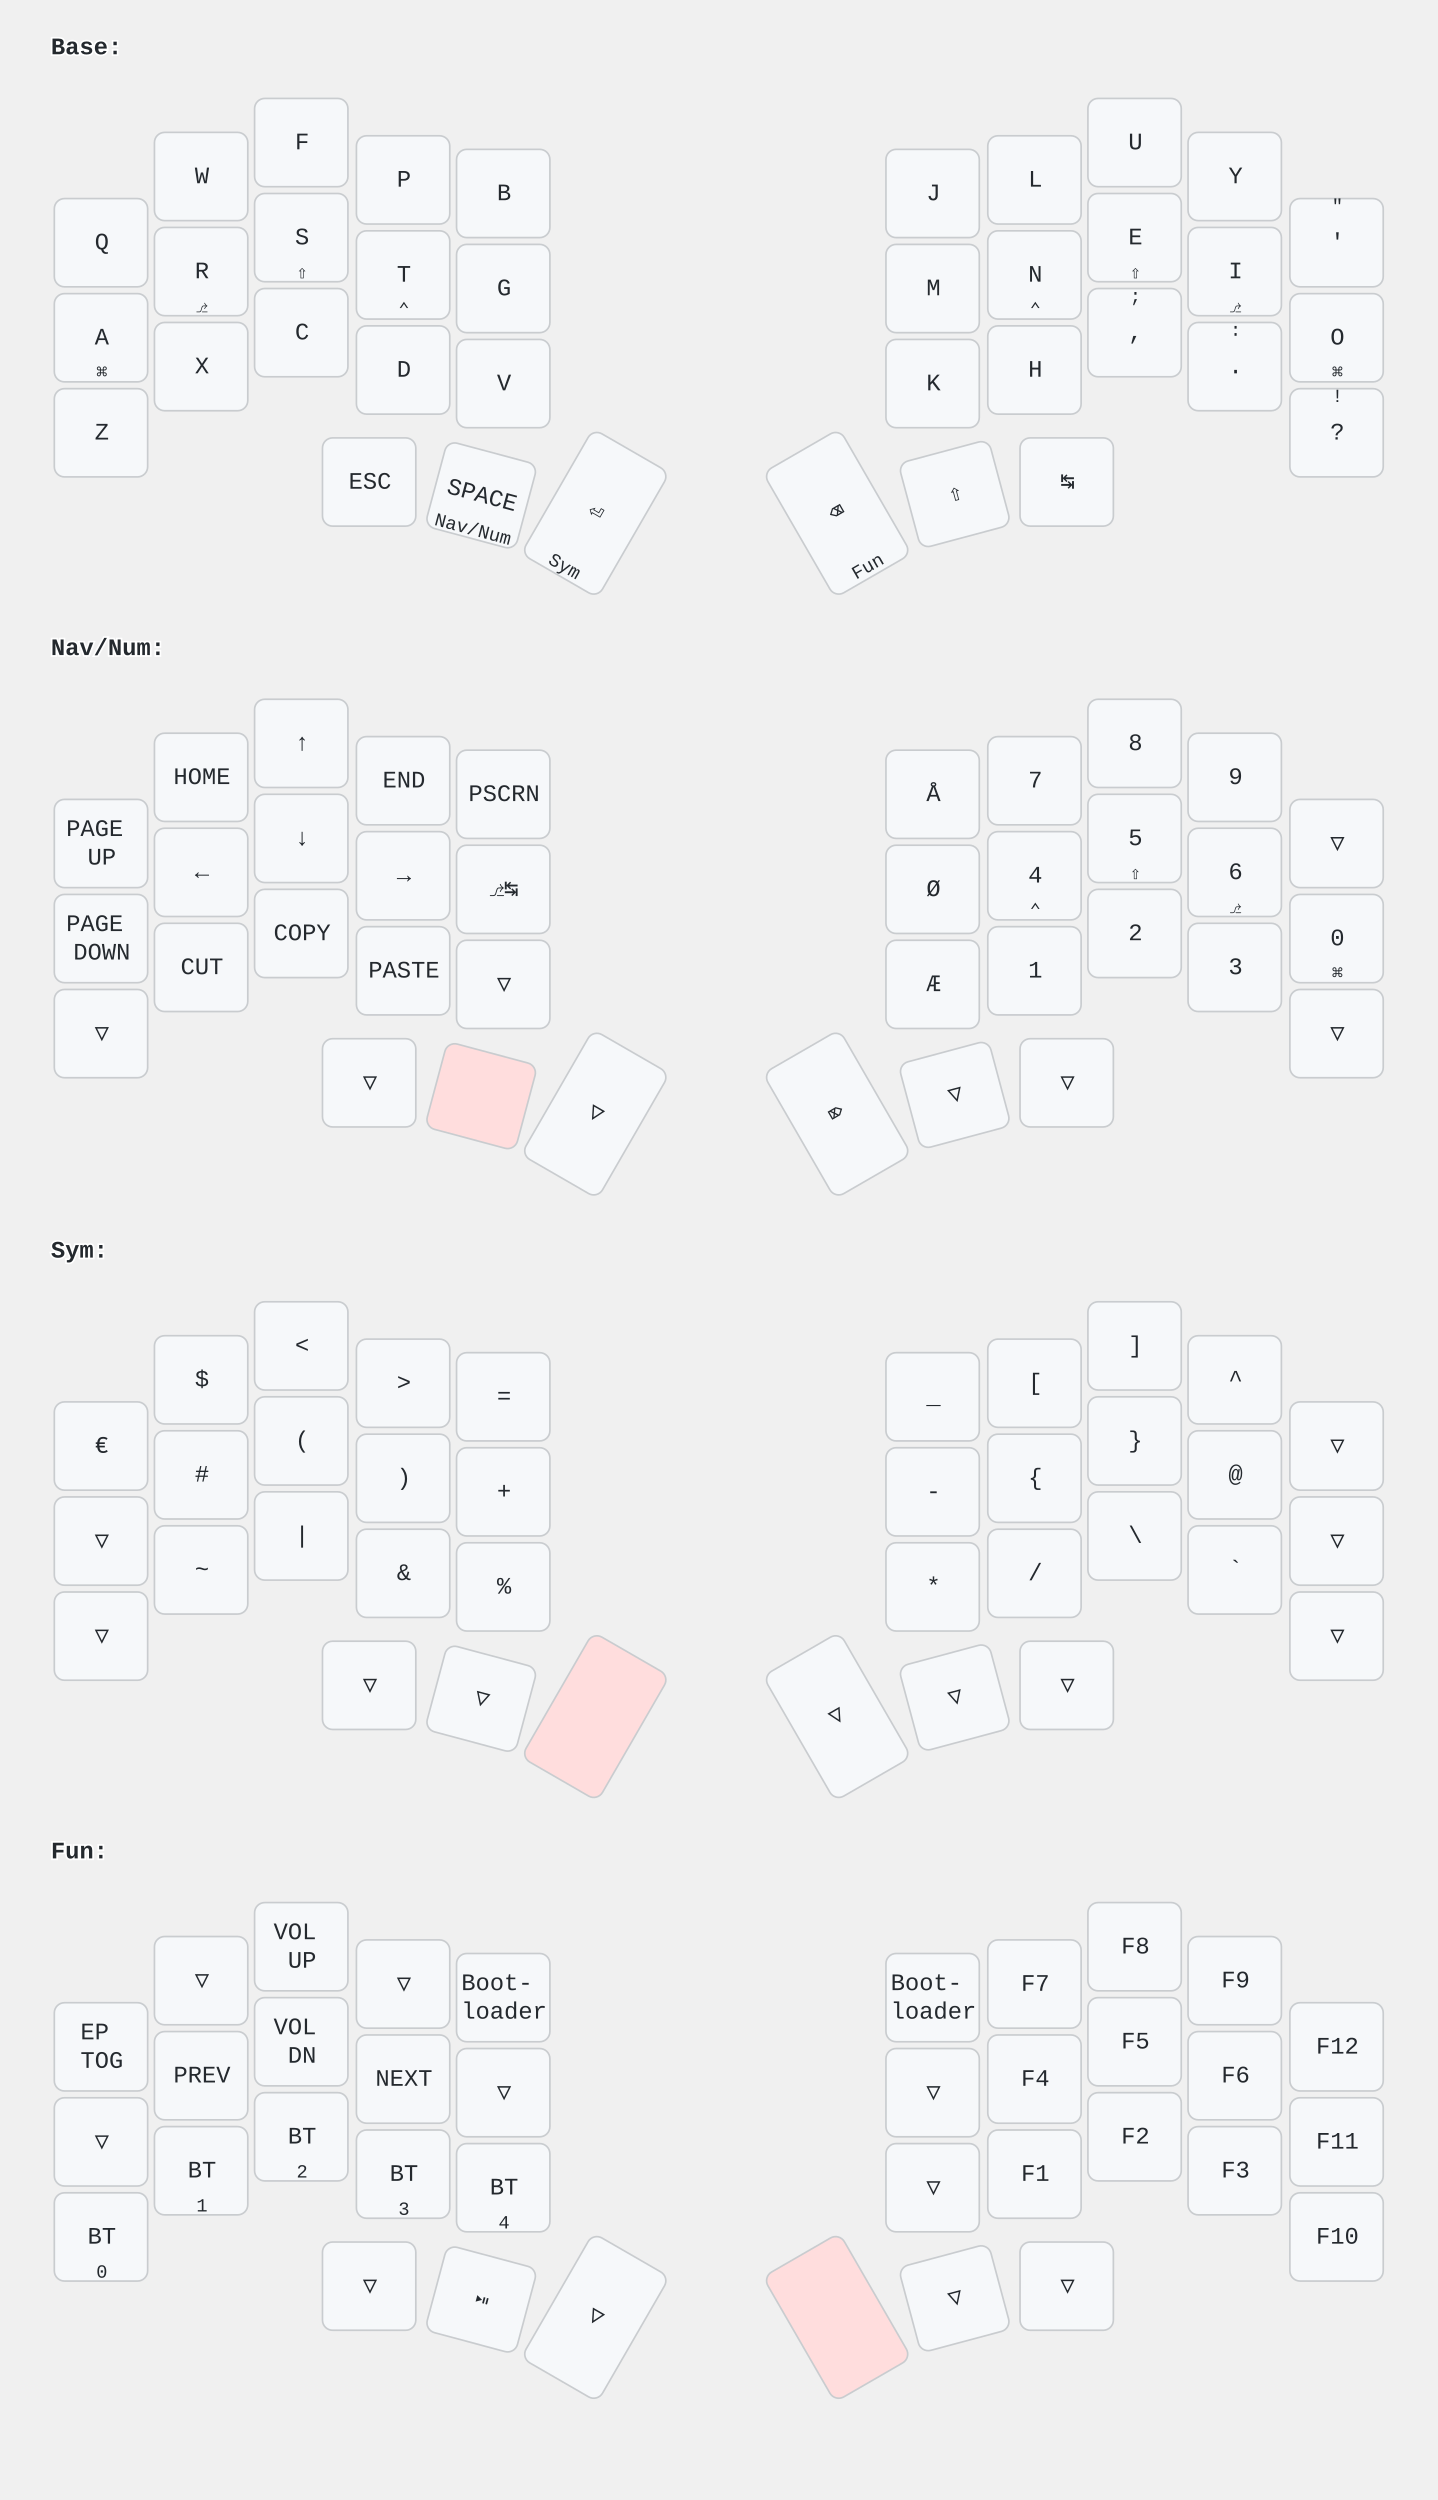
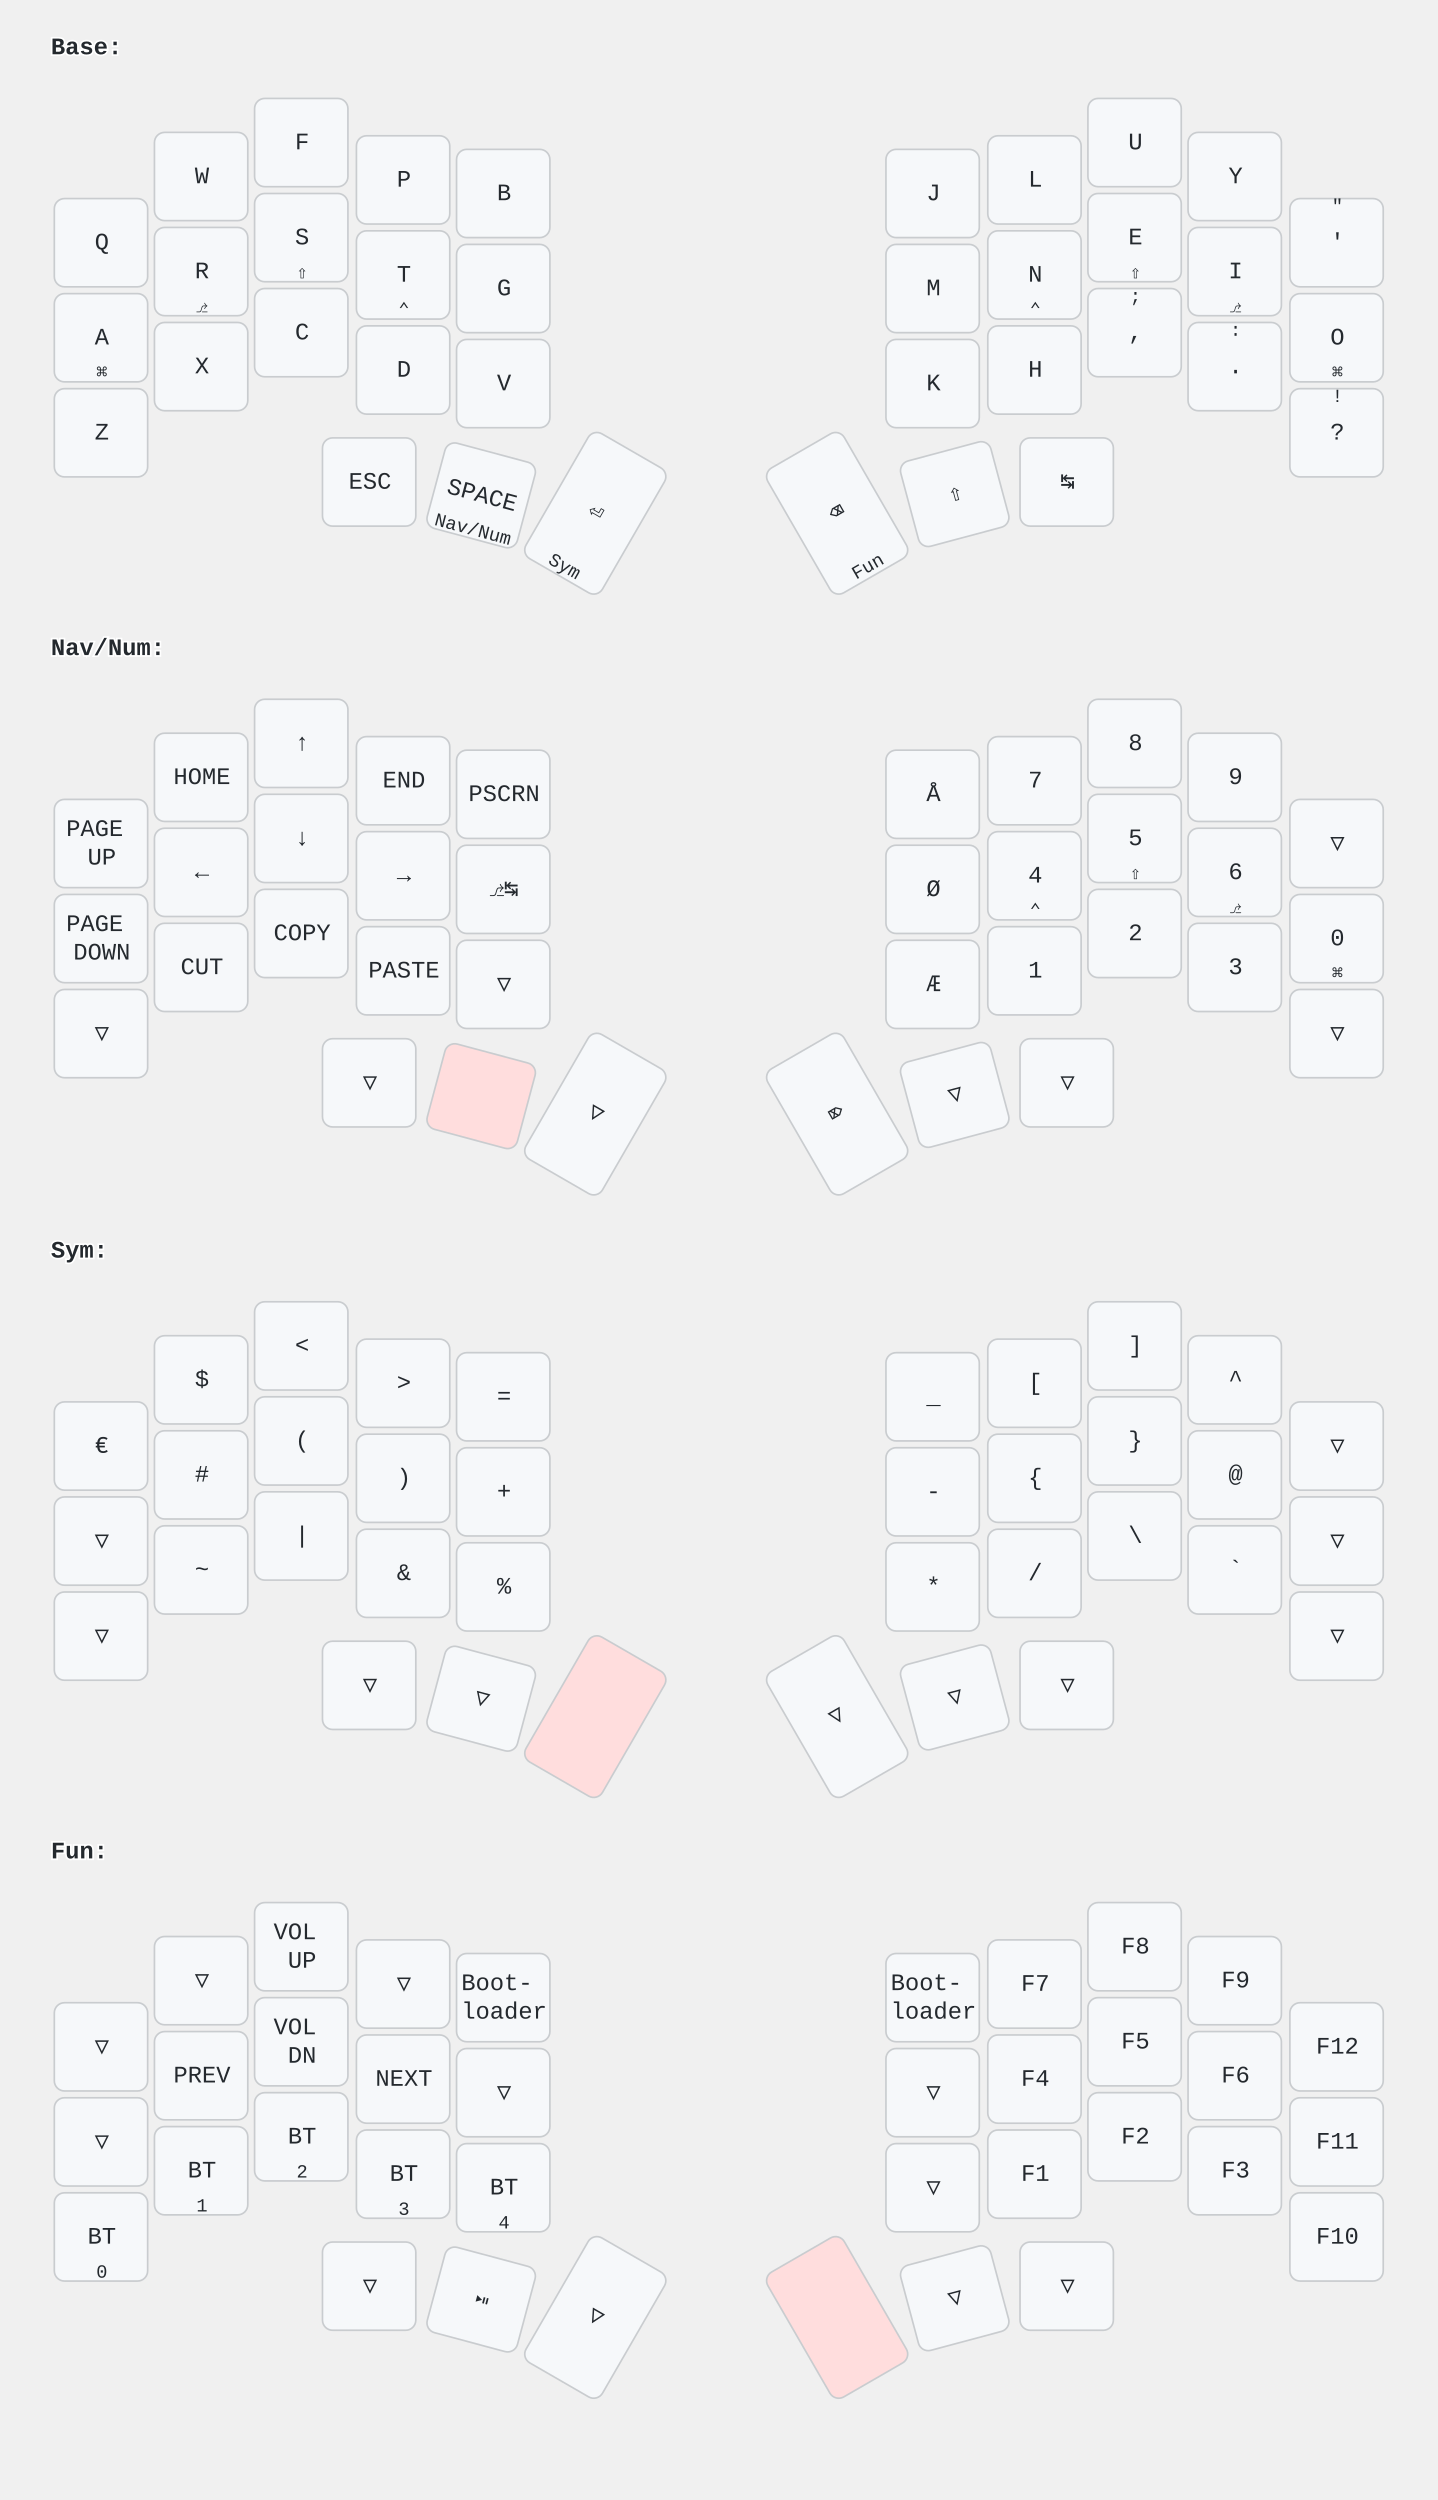
<svg xmlns="http://www.w3.org/2000/svg" width="847" height="1473" viewBox="0 0 847 1473" class="keymap">
  <style>/* font and background color specifications */
svg {
    font-family: SFMono-Regular,Consolas,Liberation Mono,Menlo,monospace;
    font-size: 14px;
    font-kerning: normal;
    text-rendering: optimizeLegibility;
    fill: #24292e;
}

/* default key styling */
rect {
    fill: #f6f8fa;
    stroke: #c9cccf;
    stroke-width: 1;
}

/* color accent for combo boxes */
rect.combo {
    fill: #cdf;
}

/* color accent for held keys */
rect.held, rect.combo.held {
    fill: #fdd;
}

/* color accent for ghost (optional) keys */
rect.ghost, rect.combo.ghost {
    fill: #ddd;
}

text {
    text-anchor: middle;
    dominant-baseline: middle;
}

/* styling for layer labels */
text.label {
    font-weight: bold;
    text-anchor: start;
    stroke: white;
    stroke-width: 2;
    paint-order: stroke;
}

/* styling for combo tap, and key hold/shifted label text */
text.combo, text.hold, text.shifted {
    font-size: 11px;
}

text.hold {
    text-anchor: middle;
    dominant-baseline: auto;
}

text.shifted {
    text-anchor: middle;
    dominant-baseline: hanging;
}

/* styling for hold/shifted label text in combo box */
text.combo.hold, text.combo.shifted {
    font-size: 8px;
}

/* styling for combo dendrons */
path {
    stroke-width: 1;
    stroke: gray;
    fill: none;
}
</style>
  <g transform="translate(30, 0)" class="layer-Base">
    <text x="0" y="28" class="label" id="Base">Base:</text>
    <g transform="translate(0, 56)">
      <g transform="translate(30, 87)" class="key keypos-0">
        <rect rx="6" ry="6" x="-28" y="-26" width="55" height="52" class="key" />
        <text x="0" y="0" class="key tap">Q</text>
      </g>
      <g transform="translate(89, 48)" class="key keypos-1">
        <rect rx="6" ry="6" x="-28" y="-26" width="55" height="52" class="key" />
        <text x="0" y="0" class="key tap">W</text>
      </g>
      <g transform="translate(148, 28)" class="key keypos-2">
        <rect rx="6" ry="6" x="-28" y="-26" width="55" height="52" class="key" />
        <text x="0" y="0" class="key tap">F</text>
      </g>
      <g transform="translate(208, 50)" class="key keypos-3">
        <rect rx="6" ry="6" x="-28" y="-26" width="55" height="52" class="key" />
        <text x="0" y="0" class="key tap">P</text>
      </g>
      <g transform="translate(267, 58)" class="key keypos-4">
        <rect rx="6" ry="6" x="-28" y="-26" width="55" height="52" class="key" />
        <text x="0" y="0" class="key tap">B</text>
      </g>
      <g transform="translate(520, 58)" class="key keypos-5">
        <rect rx="6" ry="6" x="-28" y="-26" width="55" height="52" class="key" />
        <text x="0" y="0" class="key tap">J</text>
      </g>
      <g transform="translate(580, 50)" class="key keypos-6">
        <rect rx="6" ry="6" x="-28" y="-26" width="55" height="52" class="key" />
        <text x="0" y="0" class="key tap">L</text>
      </g>
      <g transform="translate(639, 28)" class="key keypos-7">
        <rect rx="6" ry="6" x="-28" y="-26" width="55" height="52" class="key" />
        <text x="0" y="0" class="key tap">U</text>
      </g>
      <g transform="translate(698, 48)" class="key keypos-8">
        <rect rx="6" ry="6" x="-28" y="-26" width="55" height="52" class="key" />
        <text x="0" y="0" class="key tap">Y</text>
      </g>
      <g transform="translate(758, 87)" class="key keypos-9">
        <rect rx="6" ry="6" x="-28" y="-26" width="55" height="52" class="key" />
        <text x="0" y="0" class="key tap">'</text>
        <text x="0" y="-24" class="key shifted">"</text>
      </g>
      <g transform="translate(30, 143)" class="key keypos-10">
        <rect rx="6" ry="6" x="-28" y="-26" width="55" height="52" class="key" />
        <text x="0" y="0" class="key tap">A</text>
        <text x="0" y="24" class="key hold">⌘</text>
      </g>
      <g transform="translate(89, 104)" class="key keypos-11">
        <rect rx="6" ry="6" x="-28" y="-26" width="55" height="52" class="key" />
        <text x="0" y="0" class="key tap">R</text>
        <text x="0" y="24" class="key hold">⎇</text>
      </g>
      <g transform="translate(148, 84)" class="key keypos-12">
        <rect rx="6" ry="6" x="-28" y="-26" width="55" height="52" class="key" />
        <text x="0" y="0" class="key tap">S</text>
        <text x="0" y="24" class="key hold">⇧</text>
      </g>
      <g transform="translate(208, 106)" class="key keypos-13">
        <rect rx="6" ry="6" x="-28" y="-26" width="55" height="52" class="key" />
        <text x="0" y="0" class="key tap">T</text>
        <text x="0" y="24" class="key hold">⌃</text>
      </g>
      <g transform="translate(267, 114)" class="key keypos-14">
        <rect rx="6" ry="6" x="-28" y="-26" width="55" height="52" class="key" />
        <text x="0" y="0" class="key tap">G</text>
      </g>
      <g transform="translate(520, 114)" class="key keypos-15">
        <rect rx="6" ry="6" x="-28" y="-26" width="55" height="52" class="key" />
        <text x="0" y="0" class="key tap">M</text>
      </g>
      <g transform="translate(580, 106)" class="key keypos-16">
        <rect rx="6" ry="6" x="-28" y="-26" width="55" height="52" class="key" />
        <text x="0" y="0" class="key tap">N</text>
        <text x="0" y="24" class="key hold">⌃</text>
      </g>
      <g transform="translate(639, 84)" class="key keypos-17">
        <rect rx="6" ry="6" x="-28" y="-26" width="55" height="52" class="key" />
        <text x="0" y="0" class="key tap">E</text>
        <text x="0" y="24" class="key hold">⇧</text>
      </g>
      <g transform="translate(698, 104)" class="key keypos-18">
        <rect rx="6" ry="6" x="-28" y="-26" width="55" height="52" class="key" />
        <text x="0" y="0" class="key tap">I</text>
        <text x="0" y="24" class="key hold">⎇</text>
      </g>
      <g transform="translate(758, 143)" class="key keypos-19">
        <rect rx="6" ry="6" x="-28" y="-26" width="55" height="52" class="key" />
        <text x="0" y="0" class="key tap">O</text>
        <text x="0" y="24" class="key hold">⌘</text>
      </g>
      <g transform="translate(30, 199)" class="key keypos-20">
        <rect rx="6" ry="6" x="-28" y="-26" width="55" height="52" class="key" />
        <text x="0" y="0" class="key tap">Z</text>
      </g>
      <g transform="translate(89, 160)" class="key keypos-21">
        <rect rx="6" ry="6" x="-28" y="-26" width="55" height="52" class="key" />
        <text x="0" y="0" class="key tap">X</text>
      </g>
      <g transform="translate(148, 140)" class="key keypos-22">
        <rect rx="6" ry="6" x="-28" y="-26" width="55" height="52" class="key" />
        <text x="0" y="0" class="key tap">C</text>
      </g>
      <g transform="translate(208, 162)" class="key keypos-23">
        <rect rx="6" ry="6" x="-28" y="-26" width="55" height="52" class="key" />
        <text x="0" y="0" class="key tap">D</text>
      </g>
      <g transform="translate(267, 170)" class="key keypos-24">
        <rect rx="6" ry="6" x="-28" y="-26" width="55" height="52" class="key" />
        <text x="0" y="0" class="key tap">V</text>
      </g>
      <g transform="translate(520, 170)" class="key keypos-25">
        <rect rx="6" ry="6" x="-28" y="-26" width="55" height="52" class="key" />
        <text x="0" y="0" class="key tap">K</text>
      </g>
      <g transform="translate(580, 162)" class="key keypos-26">
        <rect rx="6" ry="6" x="-28" y="-26" width="55" height="52" class="key" />
        <text x="0" y="0" class="key tap">H</text>
      </g>
      <g transform="translate(639, 140)" class="key keypos-27">
        <rect rx="6" ry="6" x="-28" y="-26" width="55" height="52" class="key" />
        <text x="0" y="0" class="key tap">,</text>
        <text x="0" y="-24" class="key shifted">;</text>
      </g>
      <g transform="translate(698, 160)" class="key keypos-28">
        <rect rx="6" ry="6" x="-28" y="-26" width="55" height="52" class="key" />
        <text x="0" y="0" class="key tap">.</text>
        <text x="0" y="-24" class="key shifted">:</text>
      </g>
      <g transform="translate(758, 199)" class="key keypos-29">
        <rect rx="6" ry="6" x="-28" y="-26" width="55" height="52" class="key" />
        <text x="0" y="0" class="key tap">?</text>
        <text x="0" y="-24" class="key shifted">!</text>
      </g>
      <g transform="translate(188, 228)" class="key keypos-30">
        <rect rx="6" ry="6" x="-28" y="-26" width="55" height="52" class="key" />
        <text x="0" y="0" class="key tap">ESC</text>
      </g>
      <g transform="translate(254, 236) rotate(15.0)" class="key keypos-31">
        <rect rx="6" ry="6" x="-28" y="-26" width="55" height="52" class="key" />
        <text x="0" y="0" class="key tap">SPACE</text>
        <a href="#NavNum">
          <text x="0" y="24" class="key hold layer-activator">Nav/Num</text>
        </a>
      </g>
      <g transform="translate(321, 246) rotate(30.0)" class="key keypos-32">
        <rect rx="6" ry="6" x="-26" y="-42" width="52" height="85" class="key" />
        <text x="0" y="0" class="key tap">⏎</text>
        <a href="#Sym">
          <text x="0" y="40" class="key hold layer-activator">Sym</text>
        </a>
      </g>
      <g transform="translate(463, 246) rotate(-30.0)" class="key keypos-33">
        <rect rx="6" ry="6" x="-26" y="-42" width="52" height="85" class="key" />
        <text x="0" y="0" class="key tap">⌫</text>
        <a href="#Fun">
          <text x="0" y="40" class="key hold layer-activator">Fun</text>
        </a>
      </g>
      <g transform="translate(533, 235) rotate(-15.0)" class="key keypos-34">
        <rect rx="6" ry="6" x="-28" y="-26" width="55" height="52" class="key" />
        <text x="0" y="0" class="key tap">⇧</text>
      </g>
      <g transform="translate(599, 228)" class="key keypos-35">
        <rect rx="6" ry="6" x="-28" y="-26" width="55" height="52" class="key" />
        <text x="0" y="0" class="key tap">↹</text>
      </g>
    </g>
  </g>
  <g transform="translate(30, 354)" class="layer-Nav/Num">
    <text x="0" y="28" class="label" id="NavNum">Nav/Num:</text>
    <g transform="translate(0, 56)">
      <g transform="translate(30, 87)" class="key keypos-0">
        <rect rx="6" ry="6" x="-28" y="-26" width="55" height="52" class="key" />
        <text x="0" y="0" class="key tap">
          <tspan x="0" dy="-0.6em">PAGE</tspan>
          <tspan x="0" dy="1.2em">UP</tspan>
        </text>
      </g>
      <g transform="translate(89, 48)" class="key keypos-1">
        <rect rx="6" ry="6" x="-28" y="-26" width="55" height="52" class="key" />
        <text x="0" y="0" class="key tap">HOME</text>
      </g>
      <g transform="translate(148, 28)" class="key keypos-2">
        <rect rx="6" ry="6" x="-28" y="-26" width="55" height="52" class="key" />
        <text x="0" y="0" class="key tap">↑</text>
      </g>
      <g transform="translate(208, 50)" class="key keypos-3">
        <rect rx="6" ry="6" x="-28" y="-26" width="55" height="52" class="key" />
        <text x="0" y="0" class="key tap">END</text>
      </g>
      <g transform="translate(267, 58)" class="key keypos-4">
        <rect rx="6" ry="6" x="-28" y="-26" width="55" height="52" class="key" />
        <text x="0" y="0" class="key tap">PSCRN</text>
      </g>
      <g transform="translate(520, 58)" class="key keypos-5">
        <rect rx="6" ry="6" x="-28" y="-26" width="55" height="52" class="key" />
        <text x="0" y="0" class="key tap">Å</text>
      </g>
      <g transform="translate(580, 50)" class="key keypos-6">
        <rect rx="6" ry="6" x="-28" y="-26" width="55" height="52" class="key" />
        <text x="0" y="0" class="key tap">7</text>
      </g>
      <g transform="translate(639, 28)" class="key keypos-7">
        <rect rx="6" ry="6" x="-28" y="-26" width="55" height="52" class="key" />
        <text x="0" y="0" class="key tap">8</text>
      </g>
      <g transform="translate(698, 48)" class="key keypos-8">
        <rect rx="6" ry="6" x="-28" y="-26" width="55" height="52" class="key" />
        <text x="0" y="0" class="key tap">9</text>
      </g>
      <g transform="translate(758, 87)" class="key trans keypos-9">
        <rect rx="6" ry="6" x="-28" y="-26" width="55" height="52" class="key trans" />
        <text x="0" y="0" class="key trans tap">▽</text>
      </g>
      <g transform="translate(30, 143)" class="key keypos-10">
        <rect rx="6" ry="6" x="-28" y="-26" width="55" height="52" class="key" />
        <text x="0" y="0" class="key tap">
          <tspan x="0" dy="-0.6em">PAGE</tspan>
          <tspan x="0" dy="1.2em">DOWN</tspan>
        </text>
      </g>
      <g transform="translate(89, 104)" class="key keypos-11">
        <rect rx="6" ry="6" x="-28" y="-26" width="55" height="52" class="key" />
        <text x="0" y="0" class="key tap">←</text>
      </g>
      <g transform="translate(148, 84)" class="key keypos-12">
        <rect rx="6" ry="6" x="-28" y="-26" width="55" height="52" class="key" />
        <text x="0" y="0" class="key tap">↓</text>
      </g>
      <g transform="translate(208, 106)" class="key keypos-13">
        <rect rx="6" ry="6" x="-28" y="-26" width="55" height="52" class="key" />
        <text x="0" y="0" class="key tap">→</text>
      </g>
      <g transform="translate(267, 114)" class="key keypos-14">
        <rect rx="6" ry="6" x="-28" y="-26" width="55" height="52" class="key" />
        <text x="0" y="0" class="key tap">⎇↹</text>
      </g>
      <g transform="translate(520, 114)" class="key keypos-15">
        <rect rx="6" ry="6" x="-28" y="-26" width="55" height="52" class="key" />
        <text x="0" y="0" class="key tap">Ø</text>
      </g>
      <g transform="translate(580, 106)" class="key keypos-16">
        <rect rx="6" ry="6" x="-28" y="-26" width="55" height="52" class="key" />
        <text x="0" y="0" class="key tap">4</text>
        <text x="0" y="24" class="key hold">⌃</text>
      </g>
      <g transform="translate(639, 84)" class="key keypos-17">
        <rect rx="6" ry="6" x="-28" y="-26" width="55" height="52" class="key" />
        <text x="0" y="0" class="key tap">5</text>
        <text x="0" y="24" class="key hold">⇧</text>
      </g>
      <g transform="translate(698, 104)" class="key keypos-18">
        <rect rx="6" ry="6" x="-28" y="-26" width="55" height="52" class="key" />
        <text x="0" y="0" class="key tap">6</text>
        <text x="0" y="24" class="key hold">⎇</text>
      </g>
      <g transform="translate(758, 143)" class="key keypos-19">
        <rect rx="6" ry="6" x="-28" y="-26" width="55" height="52" class="key" />
        <text x="0" y="0" class="key tap">0</text>
        <text x="0" y="24" class="key hold">⌘</text>
      </g>
      <g transform="translate(30, 199)" class="key trans keypos-20">
        <rect rx="6" ry="6" x="-28" y="-26" width="55" height="52" class="key trans" />
        <text x="0" y="0" class="key trans tap">▽</text>
      </g>
      <g transform="translate(89, 160)" class="key keypos-21">
        <rect rx="6" ry="6" x="-28" y="-26" width="55" height="52" class="key" />
        <text x="0" y="0" class="key tap">CUT</text>
      </g>
      <g transform="translate(148, 140)" class="key keypos-22">
        <rect rx="6" ry="6" x="-28" y="-26" width="55" height="52" class="key" />
        <text x="0" y="0" class="key tap">COPY</text>
      </g>
      <g transform="translate(208, 162)" class="key keypos-23">
        <rect rx="6" ry="6" x="-28" y="-26" width="55" height="52" class="key" />
        <text x="0" y="0" class="key tap">PASTE</text>
      </g>
      <g transform="translate(267, 170)" class="key trans keypos-24">
        <rect rx="6" ry="6" x="-28" y="-26" width="55" height="52" class="key trans" />
        <text x="0" y="0" class="key trans tap">▽</text>
      </g>
      <g transform="translate(520, 170)" class="key keypos-25">
        <rect rx="6" ry="6" x="-28" y="-26" width="55" height="52" class="key" />
        <text x="0" y="0" class="key tap">Æ</text>
      </g>
      <g transform="translate(580, 162)" class="key keypos-26">
        <rect rx="6" ry="6" x="-28" y="-26" width="55" height="52" class="key" />
        <text x="0" y="0" class="key tap">1</text>
      </g>
      <g transform="translate(639, 140)" class="key keypos-27">
        <rect rx="6" ry="6" x="-28" y="-26" width="55" height="52" class="key" />
        <text x="0" y="0" class="key tap">2</text>
      </g>
      <g transform="translate(698, 160)" class="key keypos-28">
        <rect rx="6" ry="6" x="-28" y="-26" width="55" height="52" class="key" />
        <text x="0" y="0" class="key tap">3</text>
      </g>
      <g transform="translate(758, 199)" class="key trans keypos-29">
        <rect rx="6" ry="6" x="-28" y="-26" width="55" height="52" class="key trans" />
        <text x="0" y="0" class="key trans tap">▽</text>
      </g>
      <g transform="translate(188, 228)" class="key trans keypos-30">
        <rect rx="6" ry="6" x="-28" y="-26" width="55" height="52" class="key trans" />
        <text x="0" y="0" class="key trans tap">▽</text>
      </g>
      <g transform="translate(254, 236) rotate(15.0)" class="key held keypos-31">
        <rect rx="6" ry="6" x="-28" y="-26" width="55" height="52" class="key held" />
      </g>
      <g transform="translate(321, 246) rotate(30.0)" class="key trans keypos-32">
        <rect rx="6" ry="6" x="-26" y="-42" width="52" height="85" class="key trans" />
        <text x="0" y="0" class="key trans tap">▽</text>
      </g>
      <g transform="translate(463, 246) rotate(-30.0)" class="key keypos-33">
        <rect rx="6" ry="6" x="-26" y="-42" width="52" height="85" class="key" />
        <text x="0" y="0" class="key tap">⌦</text>
      </g>
      <g transform="translate(533, 235) rotate(-15.0)" class="key trans keypos-34">
        <rect rx="6" ry="6" x="-28" y="-26" width="55" height="52" class="key trans" />
        <text x="0" y="0" class="key trans tap">▽</text>
      </g>
      <g transform="translate(599, 228)" class="key trans keypos-35">
        <rect rx="6" ry="6" x="-28" y="-26" width="55" height="52" class="key trans" />
        <text x="0" y="0" class="key trans tap">▽</text>
      </g>
    </g>
  </g>
  <g transform="translate(30, 709)" class="layer-Sym">
    <text x="0" y="28" class="label" id="Sym">Sym:</text>
    <g transform="translate(0, 56)">
      <g transform="translate(30, 87)" class="key keypos-0">
        <rect rx="6" ry="6" x="-28" y="-26" width="55" height="52" class="key" />
        <text x="0" y="0" class="key tap">€</text>
      </g>
      <g transform="translate(89, 48)" class="key keypos-1">
        <rect rx="6" ry="6" x="-28" y="-26" width="55" height="52" class="key" />
        <text x="0" y="0" class="key tap">$</text>
      </g>
      <g transform="translate(148, 28)" class="key keypos-2">
        <rect rx="6" ry="6" x="-28" y="-26" width="55" height="52" class="key" />
        <text x="0" y="0" class="key tap">&lt;</text>
      </g>
      <g transform="translate(208, 50)" class="key keypos-3">
        <rect rx="6" ry="6" x="-28" y="-26" width="55" height="52" class="key" />
        <text x="0" y="0" class="key tap">&gt;</text>
      </g>
      <g transform="translate(267, 58)" class="key keypos-4">
        <rect rx="6" ry="6" x="-28" y="-26" width="55" height="52" class="key" />
        <text x="0" y="0" class="key tap">=</text>
      </g>
      <g transform="translate(520, 58)" class="key keypos-5">
        <rect rx="6" ry="6" x="-28" y="-26" width="55" height="52" class="key" />
        <text x="0" y="0" class="key tap">_</text>
      </g>
      <g transform="translate(580, 50)" class="key keypos-6">
        <rect rx="6" ry="6" x="-28" y="-26" width="55" height="52" class="key" />
        <text x="0" y="0" class="key tap">[</text>
      </g>
      <g transform="translate(639, 28)" class="key keypos-7">
        <rect rx="6" ry="6" x="-28" y="-26" width="55" height="52" class="key" />
        <text x="0" y="0" class="key tap">]</text>
      </g>
      <g transform="translate(698, 48)" class="key keypos-8">
        <rect rx="6" ry="6" x="-28" y="-26" width="55" height="52" class="key" />
        <text x="0" y="0" class="key tap">^</text>
      </g>
      <g transform="translate(758, 87)" class="key trans keypos-9">
        <rect rx="6" ry="6" x="-28" y="-26" width="55" height="52" class="key trans" />
        <text x="0" y="0" class="key trans tap">▽</text>
      </g>
      <g transform="translate(30, 143)" class="key trans keypos-10">
        <rect rx="6" ry="6" x="-28" y="-26" width="55" height="52" class="key trans" />
        <text x="0" y="0" class="key trans tap">▽</text>
      </g>
      <g transform="translate(89, 104)" class="key keypos-11">
        <rect rx="6" ry="6" x="-28" y="-26" width="55" height="52" class="key" />
        <text x="0" y="0" class="key tap">#</text>
      </g>
      <g transform="translate(148, 84)" class="key keypos-12">
        <rect rx="6" ry="6" x="-28" y="-26" width="55" height="52" class="key" />
        <text x="0" y="0" class="key tap">(</text>
      </g>
      <g transform="translate(208, 106)" class="key keypos-13">
        <rect rx="6" ry="6" x="-28" y="-26" width="55" height="52" class="key" />
        <text x="0" y="0" class="key tap">)</text>
      </g>
      <g transform="translate(267, 114)" class="key keypos-14">
        <rect rx="6" ry="6" x="-28" y="-26" width="55" height="52" class="key" />
        <text x="0" y="0" class="key tap">+</text>
      </g>
      <g transform="translate(520, 114)" class="key keypos-15">
        <rect rx="6" ry="6" x="-28" y="-26" width="55" height="52" class="key" />
        <text x="0" y="0" class="key tap">-</text>
      </g>
      <g transform="translate(580, 106)" class="key keypos-16">
        <rect rx="6" ry="6" x="-28" y="-26" width="55" height="52" class="key" />
        <text x="0" y="0" class="key tap">{</text>
      </g>
      <g transform="translate(639, 84)" class="key keypos-17">
        <rect rx="6" ry="6" x="-28" y="-26" width="55" height="52" class="key" />
        <text x="0" y="0" class="key tap">}</text>
      </g>
      <g transform="translate(698, 104)" class="key keypos-18">
        <rect rx="6" ry="6" x="-28" y="-26" width="55" height="52" class="key" />
        <text x="0" y="0" class="key tap">@</text>
      </g>
      <g transform="translate(758, 143)" class="key trans keypos-19">
        <rect rx="6" ry="6" x="-28" y="-26" width="55" height="52" class="key trans" />
        <text x="0" y="0" class="key trans tap">▽</text>
      </g>
      <g transform="translate(30, 199)" class="key trans keypos-20">
        <rect rx="6" ry="6" x="-28" y="-26" width="55" height="52" class="key trans" />
        <text x="0" y="0" class="key trans tap">▽</text>
      </g>
      <g transform="translate(89, 160)" class="key keypos-21">
        <rect rx="6" ry="6" x="-28" y="-26" width="55" height="52" class="key" />
        <text x="0" y="0" class="key tap">~</text>
      </g>
      <g transform="translate(148, 140)" class="key keypos-22">
        <rect rx="6" ry="6" x="-28" y="-26" width="55" height="52" class="key" />
        <text x="0" y="0" class="key tap">|</text>
      </g>
      <g transform="translate(208, 162)" class="key keypos-23">
        <rect rx="6" ry="6" x="-28" y="-26" width="55" height="52" class="key" />
        <text x="0" y="0" class="key tap">&amp;</text>
      </g>
      <g transform="translate(267, 170)" class="key keypos-24">
        <rect rx="6" ry="6" x="-28" y="-26" width="55" height="52" class="key" />
        <text x="0" y="0" class="key tap">%</text>
      </g>
      <g transform="translate(520, 170)" class="key keypos-25">
        <rect rx="6" ry="6" x="-28" y="-26" width="55" height="52" class="key" />
        <text x="0" y="0" class="key tap">*</text>
      </g>
      <g transform="translate(580, 162)" class="key keypos-26">
        <rect rx="6" ry="6" x="-28" y="-26" width="55" height="52" class="key" />
        <text x="0" y="0" class="key tap">/</text>
      </g>
      <g transform="translate(639, 140)" class="key keypos-27">
        <rect rx="6" ry="6" x="-28" y="-26" width="55" height="52" class="key" />
        <text x="0" y="0" class="key tap">\</text>
      </g>
      <g transform="translate(698, 160)" class="key keypos-28">
        <rect rx="6" ry="6" x="-28" y="-26" width="55" height="52" class="key" />
        <text x="0" y="0" class="key tap">`</text>
      </g>
      <g transform="translate(758, 199)" class="key trans keypos-29">
        <rect rx="6" ry="6" x="-28" y="-26" width="55" height="52" class="key trans" />
        <text x="0" y="0" class="key trans tap">▽</text>
      </g>
      <g transform="translate(188, 228)" class="key trans keypos-30">
        <rect rx="6" ry="6" x="-28" y="-26" width="55" height="52" class="key trans" />
        <text x="0" y="0" class="key trans tap">▽</text>
      </g>
      <g transform="translate(254, 236) rotate(15.0)" class="key trans keypos-31">
        <rect rx="6" ry="6" x="-28" y="-26" width="55" height="52" class="key trans" />
        <text x="0" y="0" class="key trans tap">▽</text>
      </g>
      <g transform="translate(321, 246) rotate(30.0)" class="key held keypos-32">
        <rect rx="6" ry="6" x="-26" y="-42" width="52" height="85" class="key held" />
      </g>
      <g transform="translate(463, 246) rotate(-30.0)" class="key trans keypos-33">
        <rect rx="6" ry="6" x="-26" y="-42" width="52" height="85" class="key trans" />
        <text x="0" y="0" class="key trans tap">▽</text>
      </g>
      <g transform="translate(533, 235) rotate(-15.0)" class="key trans keypos-34">
        <rect rx="6" ry="6" x="-28" y="-26" width="55" height="52" class="key trans" />
        <text x="0" y="0" class="key trans tap">▽</text>
      </g>
      <g transform="translate(599, 228)" class="key trans keypos-35">
        <rect rx="6" ry="6" x="-28" y="-26" width="55" height="52" class="key trans" />
        <text x="0" y="0" class="key trans tap">▽</text>
      </g>
    </g>
  </g>
  <g transform="translate(30, 1063)" class="layer-Fun">
    <text x="0" y="28" class="label" id="Fun">Fun:</text>
    <g transform="translate(0, 56)">
-       <g transform="translate(30, 87)" class="key keypos-0">
-         <rect rx="6" ry="6" x="-28" y="-26" width="55" height="52" class="key" />
-         <text x="0" y="0" class="key tap">
-           <tspan x="0" dy="-0.6em">EP</tspan>
-           <tspan x="0" dy="1.2em">TOG</tspan>
-         </text>
+       <g transform="translate(30, 87)" class="key trans keypos-0">
+         <rect rx="6" ry="6" x="-28" y="-26" width="55" height="52" class="key trans" />
+         <text x="0" y="0" class="key trans tap">▽</text>
      </g>
      <g transform="translate(89, 48)" class="key trans keypos-1">
        <rect rx="6" ry="6" x="-28" y="-26" width="55" height="52" class="key trans" />
        <text x="0" y="0" class="key trans tap">▽</text>
      </g>
      <g transform="translate(148, 28)" class="key keypos-2">
        <rect rx="6" ry="6" x="-28" y="-26" width="55" height="52" class="key" />
        <text x="0" y="0" class="key tap">
          <tspan x="0" dy="-0.6em">VOL</tspan>
          <tspan x="0" dy="1.2em">UP</tspan>
        </text>
      </g>
      <g transform="translate(208, 50)" class="key trans keypos-3">
        <rect rx="6" ry="6" x="-28" y="-26" width="55" height="52" class="key trans" />
        <text x="0" y="0" class="key trans tap">▽</text>
      </g>
      <g transform="translate(267, 58)" class="key keypos-4">
        <rect rx="6" ry="6" x="-28" y="-26" width="55" height="52" class="key" />
        <text x="0" y="0" class="key tap">
          <tspan x="0" dy="-0.6em">Boot-</tspan>
          <tspan x="0" dy="1.2em">loader</tspan>
        </text>
      </g>
      <g transform="translate(520, 58)" class="key keypos-5">
        <rect rx="6" ry="6" x="-28" y="-26" width="55" height="52" class="key" />
        <text x="0" y="0" class="key tap">
          <tspan x="0" dy="-0.6em">Boot-</tspan>
          <tspan x="0" dy="1.2em">loader</tspan>
        </text>
      </g>
      <g transform="translate(580, 50)" class="key keypos-6">
        <rect rx="6" ry="6" x="-28" y="-26" width="55" height="52" class="key" />
        <text x="0" y="0" class="key tap">F7</text>
      </g>
      <g transform="translate(639, 28)" class="key keypos-7">
        <rect rx="6" ry="6" x="-28" y="-26" width="55" height="52" class="key" />
        <text x="0" y="0" class="key tap">F8</text>
      </g>
      <g transform="translate(698, 48)" class="key keypos-8">
        <rect rx="6" ry="6" x="-28" y="-26" width="55" height="52" class="key" />
        <text x="0" y="0" class="key tap">F9</text>
      </g>
      <g transform="translate(758, 87)" class="key keypos-9">
        <rect rx="6" ry="6" x="-28" y="-26" width="55" height="52" class="key" />
        <text x="0" y="0" class="key tap">F12</text>
      </g>
      <g transform="translate(30, 143)" class="key trans keypos-10">
        <rect rx="6" ry="6" x="-28" y="-26" width="55" height="52" class="key trans" />
        <text x="0" y="0" class="key trans tap">▽</text>
      </g>
      <g transform="translate(89, 104)" class="key keypos-11">
        <rect rx="6" ry="6" x="-28" y="-26" width="55" height="52" class="key" />
        <text x="0" y="0" class="key tap">PREV</text>
      </g>
      <g transform="translate(148, 84)" class="key keypos-12">
        <rect rx="6" ry="6" x="-28" y="-26" width="55" height="52" class="key" />
        <text x="0" y="0" class="key tap">
          <tspan x="0" dy="-0.6em">VOL</tspan>
          <tspan x="0" dy="1.2em">DN</tspan>
        </text>
      </g>
      <g transform="translate(208, 106)" class="key keypos-13">
        <rect rx="6" ry="6" x="-28" y="-26" width="55" height="52" class="key" />
        <text x="0" y="0" class="key tap">NEXT</text>
      </g>
      <g transform="translate(267, 114)" class="key trans keypos-14">
        <rect rx="6" ry="6" x="-28" y="-26" width="55" height="52" class="key trans" />
        <text x="0" y="0" class="key trans tap">▽</text>
      </g>
      <g transform="translate(520, 114)" class="key trans keypos-15">
        <rect rx="6" ry="6" x="-28" y="-26" width="55" height="52" class="key trans" />
        <text x="0" y="0" class="key trans tap">▽</text>
      </g>
      <g transform="translate(580, 106)" class="key keypos-16">
        <rect rx="6" ry="6" x="-28" y="-26" width="55" height="52" class="key" />
        <text x="0" y="0" class="key tap">F4</text>
      </g>
      <g transform="translate(639, 84)" class="key keypos-17">
        <rect rx="6" ry="6" x="-28" y="-26" width="55" height="52" class="key" />
        <text x="0" y="0" class="key tap">F5</text>
      </g>
      <g transform="translate(698, 104)" class="key keypos-18">
        <rect rx="6" ry="6" x="-28" y="-26" width="55" height="52" class="key" />
        <text x="0" y="0" class="key tap">F6</text>
      </g>
      <g transform="translate(758, 143)" class="key keypos-19">
        <rect rx="6" ry="6" x="-28" y="-26" width="55" height="52" class="key" />
        <text x="0" y="0" class="key tap">F11</text>
      </g>
      <g transform="translate(30, 199)" class="key keypos-20">
        <rect rx="6" ry="6" x="-28" y="-26" width="55" height="52" class="key" />
        <text x="0" y="0" class="key tap">BT</text>
        <text x="0" y="24" class="key hold">0</text>
      </g>
      <g transform="translate(89, 160)" class="key keypos-21">
        <rect rx="6" ry="6" x="-28" y="-26" width="55" height="52" class="key" />
        <text x="0" y="0" class="key tap">BT</text>
        <text x="0" y="24" class="key hold">1</text>
      </g>
      <g transform="translate(148, 140)" class="key keypos-22">
        <rect rx="6" ry="6" x="-28" y="-26" width="55" height="52" class="key" />
        <text x="0" y="0" class="key tap">BT</text>
        <text x="0" y="24" class="key hold">2</text>
      </g>
      <g transform="translate(208, 162)" class="key keypos-23">
        <rect rx="6" ry="6" x="-28" y="-26" width="55" height="52" class="key" />
        <text x="0" y="0" class="key tap">BT</text>
        <text x="0" y="24" class="key hold">3</text>
      </g>
      <g transform="translate(267, 170)" class="key keypos-24">
        <rect rx="6" ry="6" x="-28" y="-26" width="55" height="52" class="key" />
        <text x="0" y="0" class="key tap">BT</text>
        <text x="0" y="24" class="key hold">4</text>
      </g>
      <g transform="translate(520, 170)" class="key trans keypos-25">
        <rect rx="6" ry="6" x="-28" y="-26" width="55" height="52" class="key trans" />
        <text x="0" y="0" class="key trans tap">▽</text>
      </g>
      <g transform="translate(580, 162)" class="key keypos-26">
        <rect rx="6" ry="6" x="-28" y="-26" width="55" height="52" class="key" />
        <text x="0" y="0" class="key tap">F1</text>
      </g>
      <g transform="translate(639, 140)" class="key keypos-27">
        <rect rx="6" ry="6" x="-28" y="-26" width="55" height="52" class="key" />
        <text x="0" y="0" class="key tap">F2</text>
      </g>
      <g transform="translate(698, 160)" class="key keypos-28">
        <rect rx="6" ry="6" x="-28" y="-26" width="55" height="52" class="key" />
        <text x="0" y="0" class="key tap">F3</text>
      </g>
      <g transform="translate(758, 199)" class="key keypos-29">
        <rect rx="6" ry="6" x="-28" y="-26" width="55" height="52" class="key" />
        <text x="0" y="0" class="key tap">F10</text>
      </g>
      <g transform="translate(188, 228)" class="key trans keypos-30">
        <rect rx="6" ry="6" x="-28" y="-26" width="55" height="52" class="key trans" />
        <text x="0" y="0" class="key trans tap">▽</text>
      </g>
      <g transform="translate(254, 236) rotate(15.0)" class="key keypos-31">
        <rect rx="6" ry="6" x="-28" y="-26" width="55" height="52" class="key" />
        <text x="0" y="0" class="key tap">⏯</text>
      </g>
      <g transform="translate(321, 246) rotate(30.0)" class="key trans keypos-32">
        <rect rx="6" ry="6" x="-26" y="-42" width="52" height="85" class="key trans" />
        <text x="0" y="0" class="key trans tap">▽</text>
      </g>
      <g transform="translate(463, 246) rotate(-30.0)" class="key held keypos-33">
        <rect rx="6" ry="6" x="-26" y="-42" width="52" height="85" class="key held" />
      </g>
      <g transform="translate(533, 235) rotate(-15.0)" class="key trans keypos-34">
        <rect rx="6" ry="6" x="-28" y="-26" width="55" height="52" class="key trans" />
        <text x="0" y="0" class="key trans tap">▽</text>
      </g>
      <g transform="translate(599, 228)" class="key trans keypos-35">
        <rect rx="6" ry="6" x="-28" y="-26" width="55" height="52" class="key trans" />
        <text x="0" y="0" class="key trans tap">▽</text>
      </g>
    </g>
  </g>
</svg>
